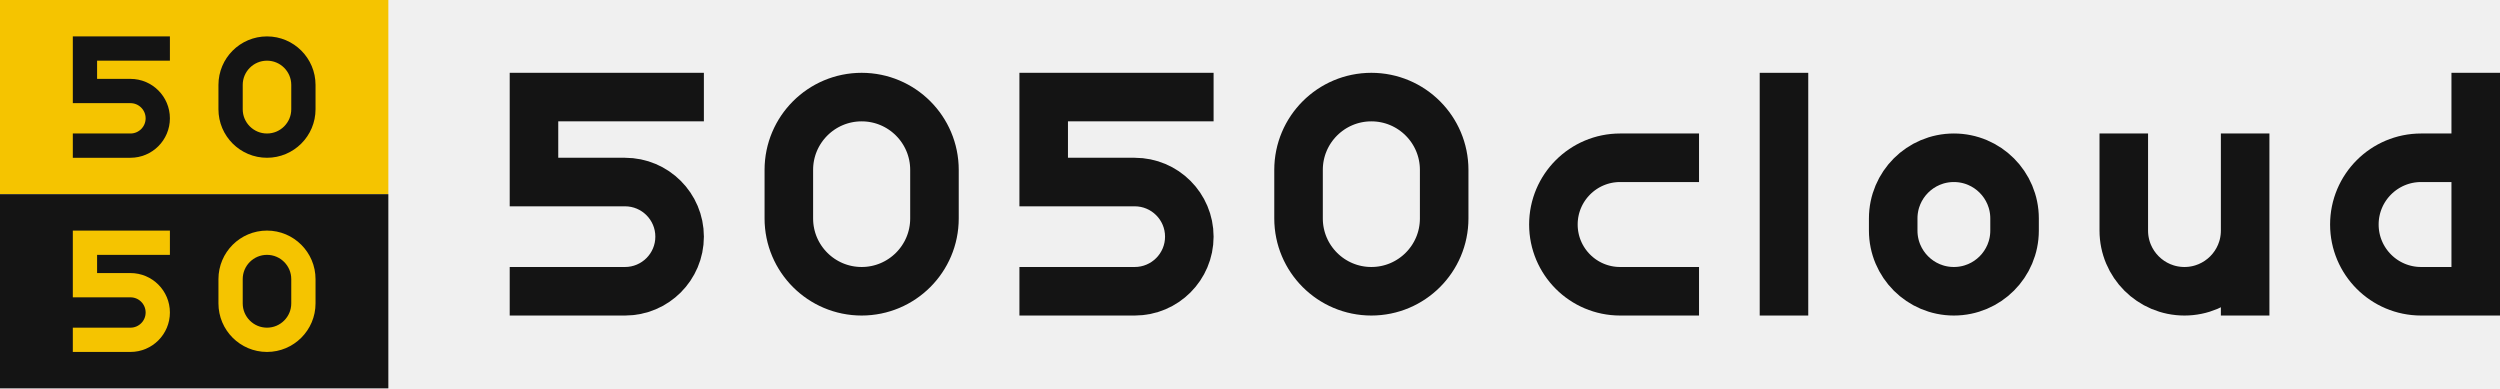
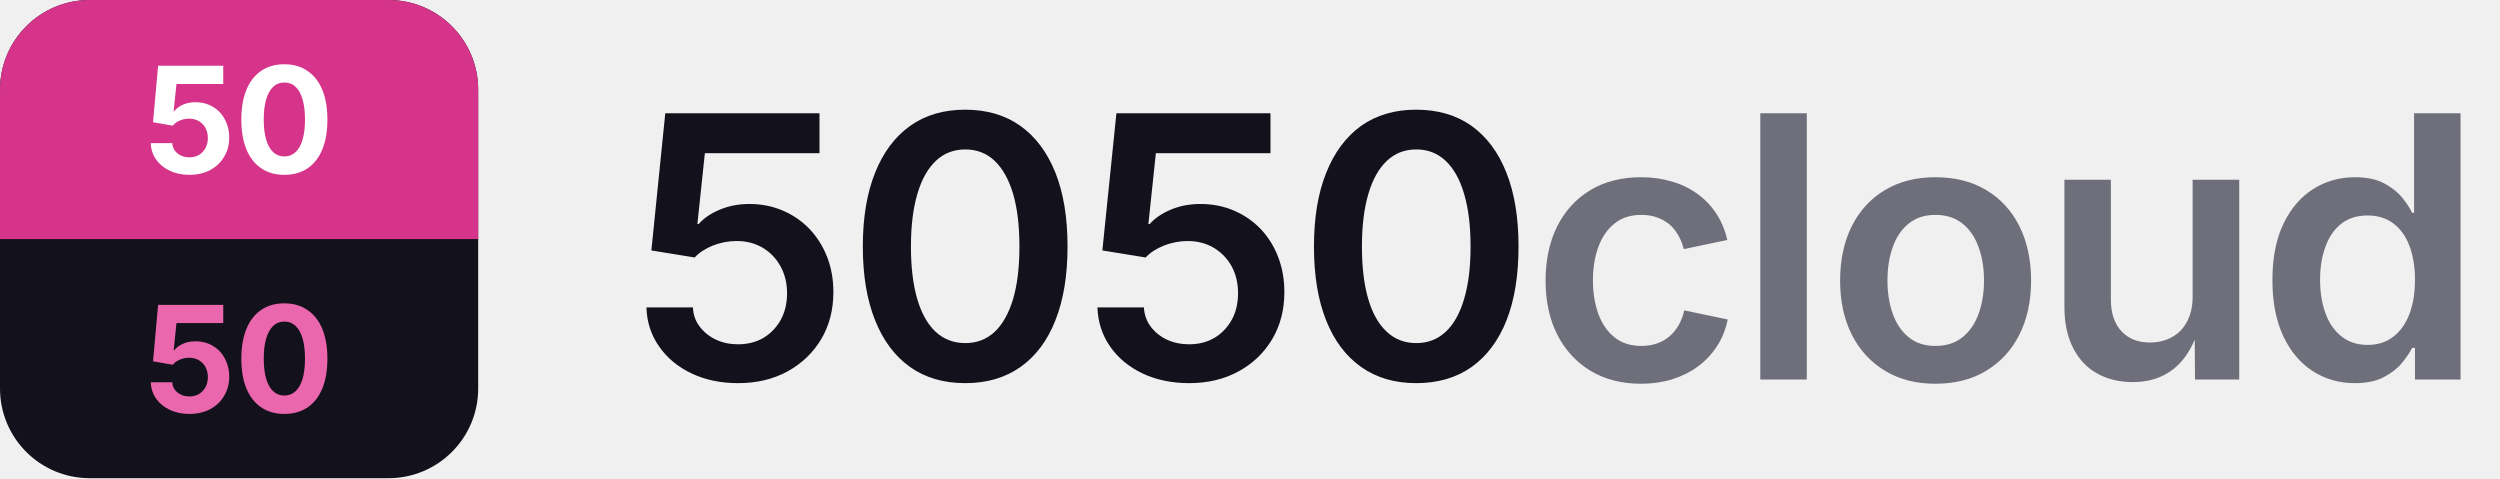
- <svg xmlns="http://www.w3.org/2000/svg" viewBox="0 0 206 32" width="412" height="64" role="img" aria-label="5050cloud">
-   <g transform="scale(0.5)">
-     <rect width="64" height="32" fill="#f5c400" />
-     <rect y="32" width="64" height="32" fill="#141414" />
-     <g fill="none" stroke-width="4">
-       <g stroke="#141414">
-         <path d="M28 8H14V15H21.5A4.5 4.5 0 0 1 21.5 24H12" />
-         <rect x="38" y="8" width="12" height="16" rx="6" />
-       </g>
-       <g stroke="#f5c400" transform="translate(0 32)">
-         <path d="M28 8H14V15H21.5A4.5 4.5 0 0 1 21.5 24H12" />
-         <rect x="38" y="8" width="12" height="16" rx="6" />
-       </g>
+ <svg xmlns="http://www.w3.org/2000/svg" viewBox="0 0 167.3 32" width="334.6" height="64" role="img" aria-label="5050cloud">
+   <g>
+     <defs>
+       <clipPath id="l5050">
+         <rect width="32" height="32" rx="6" />
+       </clipPath>
+     </defs>
+     <g clip-path="url(#l5050)">
+       <rect width="32" height="32" fill="#13111c" />
+       <rect width="32" height="16" fill="#d5348a" />
+       <path fill="#ffffff" d="M12.67 11.7Q11.93 11.7 11.35 11.42Q10.78 11.15 10.44 10.67Q10.11 10.19 10.09 9.58H11.53Q11.54 9.86 11.7 10.08Q11.86 10.29 12.11 10.41Q12.37 10.53 12.67 10.53Q13.03 10.53 13.31 10.37Q13.59 10.2 13.75 9.91Q13.91 9.62 13.91 9.24Q13.91 8.86 13.75 8.56Q13.59 8.27 13.3 8.1Q13.02 7.94 12.65 7.94Q12.32 7.94 12.03 8.07Q11.73 8.19 11.57 8.41L10.24 8.18L10.58 4.4H14.94V5.62H11.81L11.62 7.44H11.66Q11.86 7.18 12.23 7.01Q12.61 6.84 13.08 6.84Q13.57 6.84 13.98 7.01Q14.39 7.19 14.7 7.5Q15 7.82 15.17 8.26Q15.34 8.69 15.34 9.21Q15.34 9.93 15 10.49Q14.67 11.05 14.07 11.38Q13.46 11.7 12.67 11.7ZM19.03 11.7Q18.12 11.7 17.48 11.26Q16.83 10.82 16.49 10Q16.15 9.17 16.15 8Q16.15 6.84 16.49 6.01Q16.83 5.18 17.48 4.74Q18.12 4.3 19.03 4.3Q19.94 4.3 20.58 4.75Q21.23 5.19 21.57 6.01Q21.91 6.84 21.91 8Q21.91 9.17 21.57 10Q21.23 10.82 20.59 11.26Q19.94 11.7 19.03 11.7ZM19.03 10.47Q19.47 10.47 19.78 10.18Q20.09 9.89 20.25 9.34Q20.41 8.79 20.41 8Q20.41 7.21 20.25 6.66Q20.09 6.1 19.78 5.81Q19.47 5.52 19.03 5.52Q18.59 5.52 18.28 5.81Q17.97 6.11 17.81 6.66Q17.65 7.21 17.65 8Q17.65 8.79 17.81 9.34Q17.97 9.89 18.28 10.18Q18.59 10.47 19.03 10.47Z" />
+       <path fill="#ea66ad" d="M12.67 27.7Q11.93 27.7 11.35 27.42Q10.78 27.15 10.44 26.67Q10.11 26.19 10.09 25.58H11.53Q11.54 25.86 11.7 26.08Q11.86 26.29 12.11 26.41Q12.37 26.53 12.67 26.53Q13.03 26.53 13.31 26.37Q13.59 26.2 13.75 25.91Q13.91 25.62 13.91 25.24Q13.91 24.86 13.75 24.56Q13.59 24.27 13.3 24.1Q13.02 23.94 12.65 23.94Q12.32 23.94 12.03 24.07Q11.73 24.19 11.57 24.41L10.24 24.18L10.58 20.4H14.94V21.62H11.81L11.62 23.44H11.66Q11.86 23.18 12.23 23.01Q12.61 22.84 13.08 22.84Q13.57 22.84 13.98 23.01Q14.39 23.19 14.7 23.5Q15 23.82 15.17 24.26Q15.34 24.69 15.34 25.21Q15.34 25.93 15 26.49Q14.67 27.05 14.07 27.38Q13.46 27.7 12.67 27.7ZM19.03 27.7Q18.12 27.7 17.48 27.26Q16.83 26.82 16.49 26Q16.15 25.17 16.15 24Q16.15 22.84 16.49 22.01Q16.83 21.18 17.48 20.74Q18.12 20.3 19.03 20.3Q19.94 20.3 20.58 20.75Q21.23 21.19 21.57 22.01Q21.91 22.84 21.91 24Q21.91 25.17 21.57 26Q21.23 26.82 20.59 27.26Q19.94 27.7 19.03 27.7ZM19.03 26.47Q19.47 26.47 19.78 26.18Q20.09 25.89 20.25 25.34Q20.41 24.79 20.41 24Q20.41 23.21 20.25 22.66Q20.09 22.1 19.78 21.81Q19.47 21.52 19.03 21.52Q18.59 21.52 18.28 21.81Q17.97 22.11 17.81 22.66Q17.65 23.21 17.65 24Q17.65 24.79 17.81 25.34Q17.97 25.89 18.28 26.18Q18.59 26.47 19.03 26.47Z" />
    </g>
  </g>
-   <g transform="translate(42 0)" fill="none" stroke="#141414" stroke-width="4" stroke-linejoin="miter" stroke-linecap="butt">
-     <path d="M16 8H2V15H9.5A4.5 4.5 0 0 1 9.5 24H0" />
-     <rect x="23" y="8" width="12" height="16" rx="6" />
-     <path d="M58 8H44V15H51.5A4.5 4.5 0 0 1 51.5 24H42" />
-     <rect x="65" y="8" width="12" height="16" rx="6" />
-     <path d="M98 13H91.5A5.5 5.5 0 0 0 91.5 24H98" />
-     <path d="M105 6V26" />
-     <rect x="114" y="13" width="10" height="11" rx="5" />
-     <path d="M133 11V19A5 5 0 0 0 143 19M143 11V26" />
-     <path d="M162 13H157.5A5.5 5.5 0 0 0 157.5 24H162M162 6V26" />
-   </g>
+   <path fill="#13111c" d="M49.39 25.64Q47.65 25.64 46.28 24.99Q44.91 24.34 44.11 23.19Q43.3 22.04 43.26 20.57H46.37Q46.4 21.3 46.82 21.85Q47.24 22.41 47.91 22.73Q48.58 23.04 49.39 23.04Q50.35 23.04 51.09 22.61Q51.82 22.17 52.25 21.4Q52.67 20.63 52.67 19.62Q52.67 18.61 52.23 17.82Q51.8 17.03 51.04 16.58Q50.28 16.13 49.3 16.13Q48.48 16.13 47.71 16.43Q46.94 16.74 46.49 17.23L43.59 16.76L44.52 7.58H54.84V10.25H47.17L46.67 14.99H46.76Q47.26 14.41 48.17 14.03Q49.07 13.65 50.15 13.65Q51.35 13.65 52.38 14.09Q53.41 14.53 54.17 15.32Q54.93 16.12 55.35 17.19Q55.77 18.27 55.77 19.55Q55.77 21.32 54.96 22.69Q54.14 24.06 52.71 24.85Q51.27 25.64 49.39 25.64ZM64.59 25.64Q62.43 25.64 60.9 24.56Q59.37 23.47 58.56 21.43Q57.74 19.39 57.74 16.5Q57.74 13.6 58.56 11.56Q59.38 9.51 60.91 8.42Q62.43 7.34 64.59 7.34Q66.75 7.34 68.28 8.42Q69.81 9.51 70.63 11.56Q71.44 13.6 71.44 16.5Q71.44 19.39 70.63 21.43Q69.83 23.47 68.29 24.56Q66.76 25.64 64.59 25.64ZM64.6 22.96Q65.76 22.96 66.57 22.2Q67.37 21.44 67.8 20Q68.22 18.56 68.22 16.5Q68.22 14.43 67.8 12.98Q67.37 11.54 66.57 10.77Q65.76 10 64.6 10Q63.43 10 62.62 10.77Q61.81 11.54 61.39 12.98Q60.96 14.43 60.96 16.5Q60.96 18.56 61.38 20Q61.8 21.44 62.61 22.2Q63.43 22.96 64.6 22.96ZM79.58 25.64Q77.83 25.64 76.46 24.99Q75.09 24.34 74.29 23.19Q73.49 22.04 73.44 20.57H76.55Q76.59 21.3 77 21.85Q77.42 22.41 78.09 22.73Q78.76 23.04 79.58 23.04Q80.53 23.04 81.27 22.61Q82 22.17 82.43 21.4Q82.85 20.63 82.85 19.62Q82.85 18.61 82.42 17.82Q81.98 17.03 81.22 16.58Q80.46 16.13 79.48 16.13Q78.67 16.13 77.9 16.43Q77.12 16.74 76.67 17.23L73.77 16.76L74.71 7.58H85.02V10.25H77.35L76.85 14.99H76.94Q77.45 14.41 78.35 14.03Q79.25 13.65 80.33 13.65Q81.54 13.65 82.57 14.09Q83.6 14.53 84.36 15.32Q85.12 16.12 85.53 17.19Q85.95 18.27 85.95 19.55Q85.95 21.32 85.14 22.69Q84.33 24.06 82.89 24.85Q81.45 25.64 79.58 25.64ZM94.77 25.64Q92.62 25.64 91.09 24.56Q89.55 23.47 88.74 21.43Q87.93 19.39 87.93 16.5Q87.93 13.6 88.75 11.56Q89.57 9.51 91.09 8.42Q92.62 7.34 94.77 7.34Q96.94 7.34 98.47 8.42Q100 9.51 100.81 11.56Q101.62 13.6 101.62 16.5Q101.62 19.39 100.82 21.43Q100.01 23.47 98.48 24.56Q96.95 25.64 94.77 25.64ZM94.78 22.96Q95.94 22.96 96.75 22.2Q97.56 21.44 97.98 20Q98.41 18.56 98.41 16.5Q98.41 14.43 97.98 12.98Q97.56 11.54 96.75 10.77Q95.94 10 94.78 10Q93.61 10 92.8 10.77Q91.99 11.54 91.57 12.98Q91.14 14.43 91.14 16.5Q91.14 18.56 91.56 20Q91.98 21.44 92.8 22.2Q93.61 22.96 94.78 22.96Z" />
+   <path fill="#6f6f7b" d="M109.82 25.68Q107.87 25.68 106.43 24.81Q105 23.94 104.21 22.39Q103.43 20.84 103.43 18.78Q103.43 16.7 104.21 15.14Q105 13.58 106.43 12.72Q107.87 11.86 109.82 11.86Q110.93 11.86 111.89 12.15Q112.85 12.43 113.6 12.98Q114.35 13.52 114.86 14.3Q115.37 15.08 115.59 16.06L112.68 16.67Q112.55 16.15 112.3 15.73Q112.06 15.3 111.7 15Q111.34 14.71 110.87 14.54Q110.41 14.38 109.84 14.38Q108.75 14.38 108.04 14.96Q107.32 15.54 106.96 16.53Q106.6 17.52 106.6 18.77Q106.6 20 106.96 21Q107.32 21.99 108.04 22.57Q108.75 23.15 109.84 23.15Q110.42 23.15 110.89 22.98Q111.36 22.82 111.73 22.5Q112.09 22.19 112.34 21.75Q112.59 21.31 112.71 20.77L115.62 21.38Q115.41 22.39 114.9 23.17Q114.39 23.96 113.63 24.52Q112.87 25.08 111.91 25.38Q110.94 25.68 109.82 25.68ZM120.91 7.58V25.4H117.8V7.58ZM129.52 25.68Q127.57 25.68 126.14 24.81Q124.7 23.94 123.92 22.39Q123.14 20.84 123.14 18.78Q123.14 16.7 123.92 15.14Q124.7 13.58 126.14 12.72Q127.57 11.86 129.52 11.86Q131.49 11.86 132.92 12.72Q134.36 13.58 135.14 15.14Q135.92 16.7 135.92 18.78Q135.92 20.84 135.14 22.39Q134.36 23.94 132.92 24.81Q131.49 25.68 129.52 25.68ZM129.52 23.15Q130.61 23.15 131.34 22.56Q132.06 21.98 132.41 20.99Q132.77 19.99 132.77 18.77Q132.77 17.54 132.41 16.55Q132.06 15.55 131.34 14.97Q130.61 14.38 129.52 14.38Q128.43 14.38 127.72 14.97Q127.01 15.55 126.66 16.54Q126.31 17.53 126.31 18.77Q126.31 19.99 126.66 20.99Q127.01 21.98 127.72 22.56Q128.43 23.15 129.52 23.15ZM142.73 25.57Q141.36 25.57 140.32 24.98Q139.29 24.4 138.72 23.26Q138.15 22.13 138.15 20.53V12.03H141.26V20.05Q141.26 21.39 141.96 22.16Q142.66 22.92 143.88 22.92Q144.7 22.92 145.35 22.56Q146 22.21 146.36 21.51Q146.73 20.82 146.73 19.86V12.03H149.85V25.4H146.89L146.87 22.73Q146.33 24.01 145.43 24.71Q144.33 25.57 142.73 25.57ZM157.59 25.64Q156.01 25.64 154.76 24.83Q153.51 24.02 152.79 22.48Q152.07 20.94 152.07 18.74Q152.07 16.51 152.81 14.97Q153.55 13.44 154.8 12.65Q156.05 11.86 157.58 11.86Q158.77 11.86 159.53 12.26Q160.29 12.66 160.74 13.21Q161.19 13.76 161.42 14.24H161.55V7.58H164.66V25.4H161.61V23.28H161.42Q161.18 23.76 160.72 24.31Q160.26 24.86 159.5 25.25Q158.75 25.64 157.59 25.64ZM158.44 23.08Q159.46 23.08 160.16 22.53Q160.87 21.99 161.24 21.01Q161.61 20.03 161.61 18.72Q161.61 17.42 161.24 16.46Q160.88 15.49 160.17 14.96Q159.46 14.42 158.44 14.42Q157.39 14.42 156.68 14.97Q155.97 15.53 155.62 16.51Q155.26 17.48 155.26 18.72Q155.26 19.97 155.62 20.96Q155.97 21.94 156.69 22.51Q157.4 23.08 158.44 23.08Z" />
</svg>
